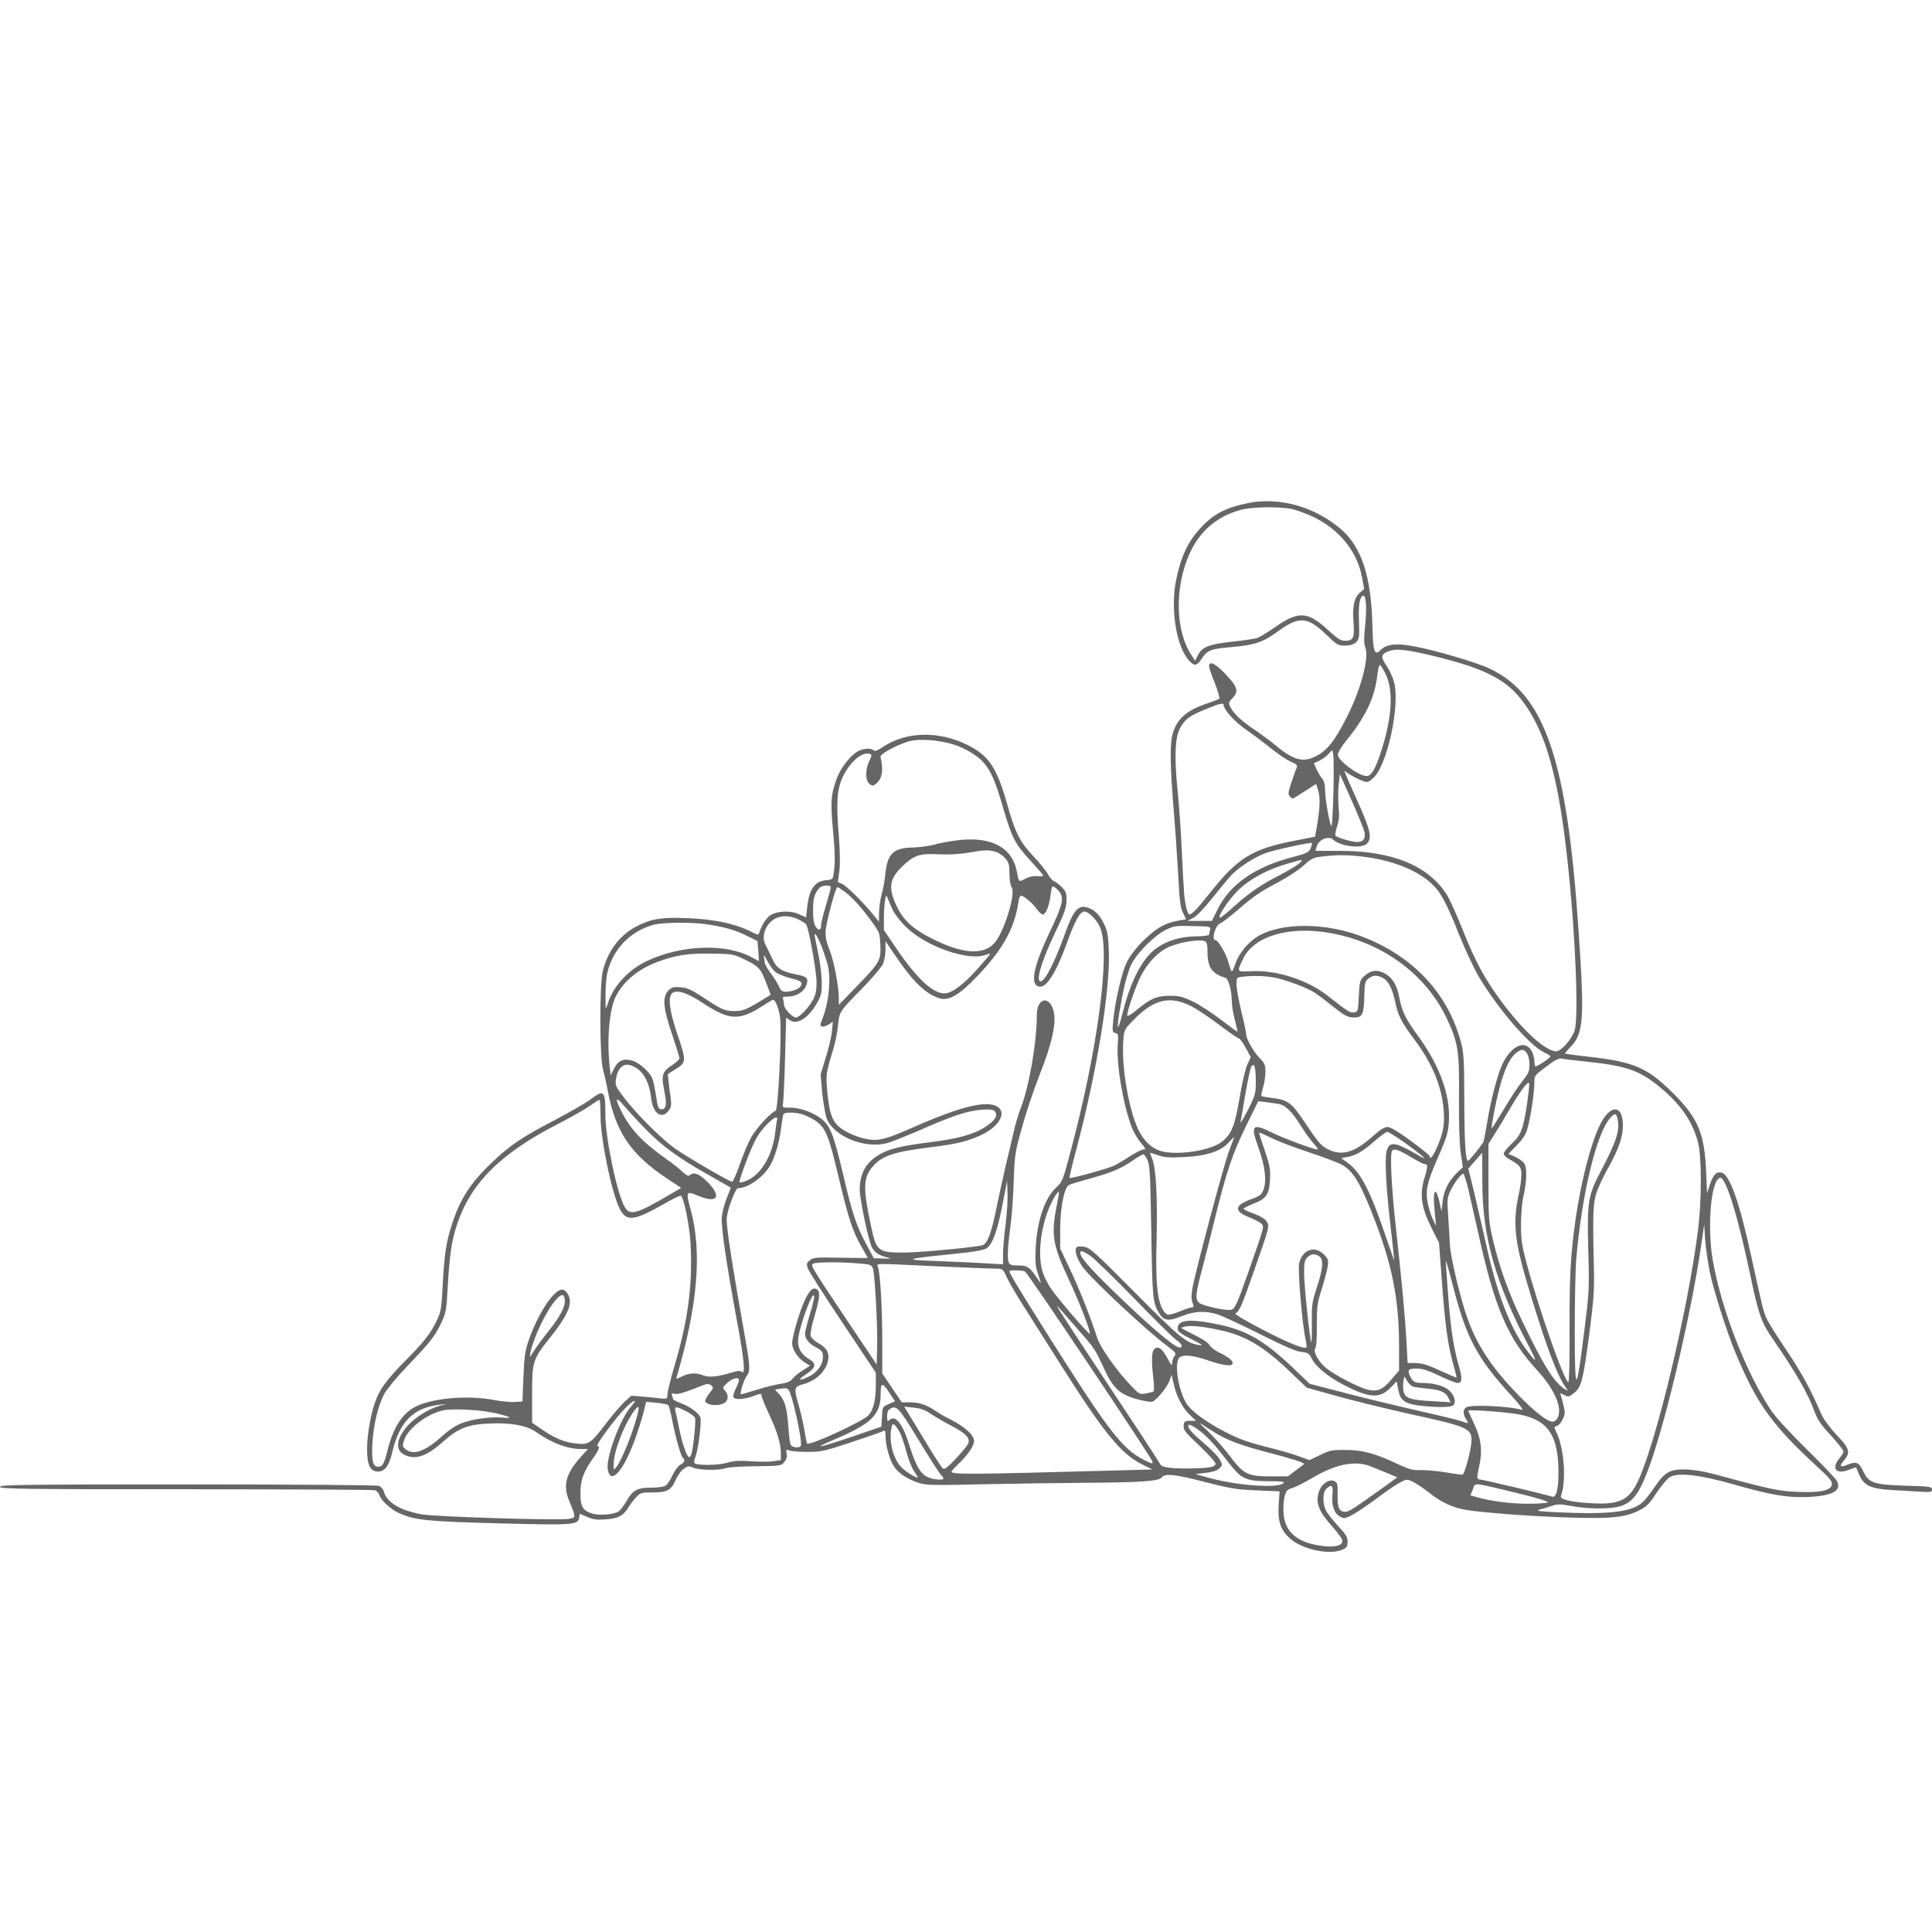
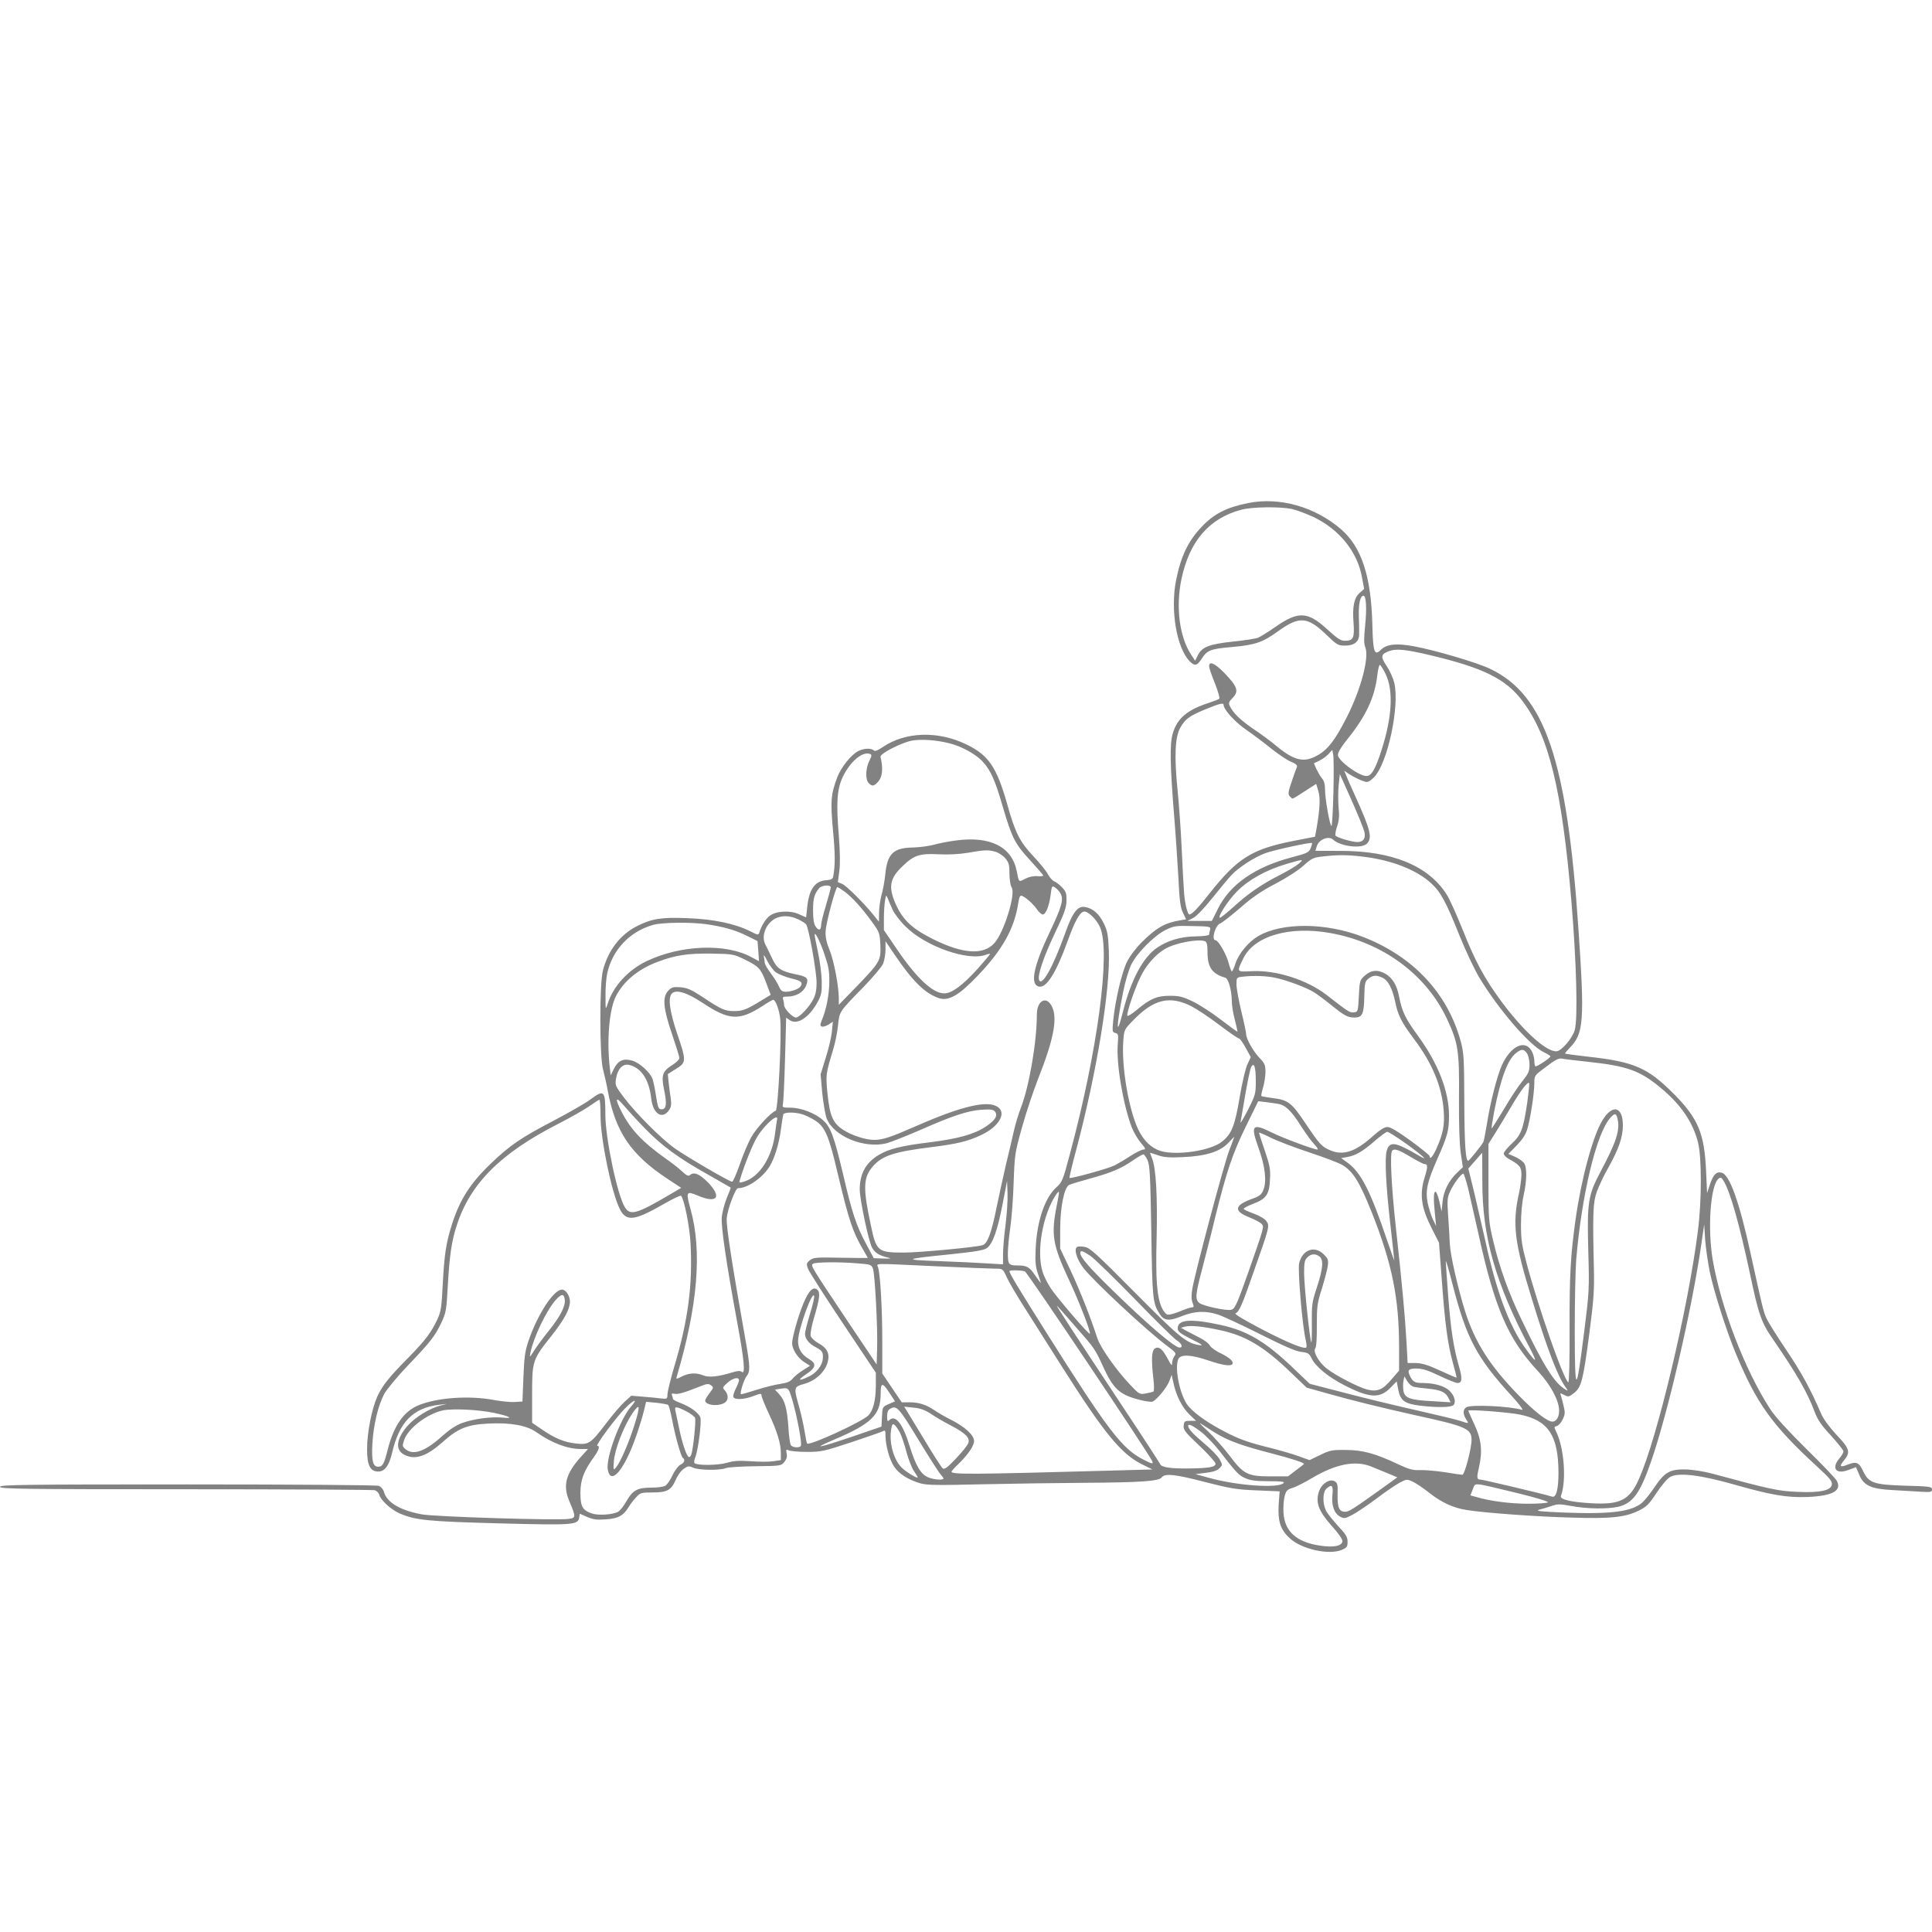
<svg xmlns="http://www.w3.org/2000/svg" version="1.0" width="1200pt" height="1200pt" viewBox="0 0 1200 1200" preserveAspectRatio="xMidYMid meet">
-   <g transform="translate(0,1200) scale(0.1,-0.1)" fill="#666" stroke="none">
+   <g transform="translate(0,1200) scale(0.1,-0.1)" fill="#828282" stroke="none">
    <path d="M7755 8876 c-136 -27 -215 -67 -292 -149 -84 -88 -129 -184 -159 -335 -35 -183 4 -415 85 -499 31 -32 47 -29 76 17 32 51 55 60 185 71 146 13 193 29 288 98 133 96 183 92 303 -24 62 -60 70 -65 112 -65 58 0 88 23 89 70 0 19 0 71 -2 116 -2 76 9 124 29 124 17 0 21 -84 10 -187 -8 -80 -8 -111 1 -133 26 -62 -27 -262 -114 -433 -72 -142 -117 -201 -180 -237 -86 -50 -147 -36 -261 59 -33 28 -96 74 -141 104 -79 54 -127 100 -146 143 -8 17 -5 26 16 47 43 43 34 71 -52 160 -57 58 -92 73 -92 39 0 -10 16 -58 36 -106 19 -49 32 -92 27 -96 -4 -4 -33 -15 -63 -25 -136 -44 -198 -96 -226 -191 -19 -66 -17 -195 9 -514 9 -107 20 -277 26 -378 7 -148 13 -190 29 -222 l19 -40 -36 -6 c-95 -16 -147 -45 -238 -135 -39 -39 -76 -88 -94 -125 -31 -63 -73 -241 -85 -366 -6 -64 -5 -70 14 -74 18 -5 19 -12 15 -64 -11 -121 31 -374 86 -521 12 -30 37 -74 57 -97 30 -36 33 -42 16 -42 -10 0 -47 -18 -81 -40 -33 -22 -78 -48 -99 -59 -38 -19 -272 -84 -279 -77 -2 2 16 80 41 172 128 481 214 1003 203 1241 -4 96 -8 120 -31 167 -29 60 -66 93 -115 102 -47 10 -79 -32 -125 -162 -74 -208 -145 -335 -162 -291 -11 29 27 141 98 291 60 125 72 160 72 203 1 44 -3 56 -28 82 -16 17 -38 33 -48 37 -10 3 -27 22 -38 42 -10 20 -51 71 -90 112 -85 90 -115 148 -164 325 -65 229 -115 304 -251 370 -177 87 -380 81 -522 -15 -32 -22 -49 -28 -56 -21 -16 16 -63 13 -96 -4 -45 -23 -108 -102 -131 -164 -39 -103 -43 -149 -26 -330 14 -148 14 -217 1 -286 -3 -15 -13 -20 -39 -22 -73 -3 -110 -54 -122 -165 l-7 -66 -45 20 c-55 25 -141 20 -181 -10 -24 -17 -53 -64 -65 -105 -5 -16 -10 -15 -57 9 -93 47 -228 75 -387 81 -162 7 -224 -3 -313 -48 -106 -53 -181 -150 -214 -276 -22 -82 -21 -535 0 -613 8 -30 22 -91 30 -135 47 -254 143 -396 368 -545 l88 -58 -73 -43 c-204 -120 -245 -131 -277 -77 -47 76 -121 429 -121 575 0 151 -7 158 -93 94 -29 -22 -130 -80 -225 -130 -202 -105 -276 -155 -391 -266 -131 -125 -195 -226 -244 -380 -37 -116 -47 -188 -57 -371 -7 -143 -11 -170 -33 -218 -38 -81 -74 -130 -178 -236 -124 -125 -163 -175 -195 -243 -35 -78 -64 -224 -64 -328 0 -100 19 -139 69 -139 41 0 67 36 86 114 44 194 131 282 295 301 l45 5 -39 -10 c-66 -17 -155 -71 -201 -122 -73 -81 -83 -153 -25 -183 67 -35 138 -12 238 77 96 86 152 109 285 116 137 7 239 -11 299 -54 96 -67 192 -104 276 -104 l44 0 -45 -50 c-92 -102 -112 -176 -72 -271 43 -103 43 -106 -2 -113 -64 -11 -830 13 -913 28 -136 25 -219 75 -236 142 -4 14 -18 30 -31 35 -14 5 -498 9 -1189 9 -1028 0 -1164 -2 -1164 -15 0 -13 135 -15 1153 -15 633 0 1162 -3 1175 -6 12 -4 25 -17 28 -29 8 -32 72 -91 124 -114 101 -44 176 -51 626 -63 465 -12 485 -10 492 39 l3 21 46 -20 c37 -16 60 -19 116 -15 77 5 109 23 142 77 11 18 32 46 47 61 24 27 32 29 97 29 94 0 119 13 147 76 12 29 35 61 51 71 25 18 32 19 58 7 37 -16 163 -18 202 -3 15 6 99 11 186 12 156 2 159 2 179 27 14 17 18 33 14 52 -5 25 -3 27 12 20 9 -5 60 -10 112 -10 90 0 105 3 275 59 99 33 188 64 198 69 15 9 17 5 17 -27 0 -60 25 -150 53 -192 30 -45 88 -82 162 -104 42 -12 105 -13 390 -6 187 4 471 8 630 9 345 2 463 10 480 33 20 27 82 21 273 -29 157 -40 193 -46 318 -51 l142 -6 -6 -83 c-6 -106 12 -158 73 -212 75 -66 240 -101 318 -69 33 14 37 20 37 51 0 29 -10 46 -59 98 -32 35 -66 77 -75 95 -22 44 -21 115 2 136 34 31 44 21 38 -36 -7 -65 10 -116 46 -136 25 -14 31 -14 72 7 25 12 92 57 149 99 56 43 124 89 149 103 46 24 47 24 85 6 20 -10 65 -40 99 -67 77 -61 150 -95 234 -108 114 -18 428 -41 650 -47 246 -8 336 2 420 44 47 23 63 39 110 111 31 46 68 90 85 98 52 28 185 12 390 -46 239 -68 334 -84 465 -79 153 7 211 39 179 100 -6 13 -91 102 -189 198 -117 116 -194 200 -225 248 -157 242 -305 627 -357 927 -33 195 -14 463 36 504 12 10 18 8 30 -11 41 -64 99 -267 166 -582 52 -248 70 -301 142 -404 147 -214 215 -332 259 -451 19 -50 41 -83 102 -148 42 -47 77 -90 77 -98 0 -7 -11 -27 -25 -43 -52 -62 -21 -102 56 -72 l47 17 21 -49 c27 -65 73 -86 203 -93 51 -3 128 -7 171 -10 70 -4 77 -3 77 14 0 17 -14 19 -164 23 -197 6 -229 17 -263 89 -26 56 -42 63 -94 43 -51 -21 -58 -13 -25 26 41 50 35 72 -47 158 -45 49 -81 97 -96 132 -65 151 -121 254 -218 398 -58 86 -114 175 -123 198 -18 40 -26 77 -95 391 -71 327 -132 497 -181 509 -33 9 -52 -10 -74 -75 l-17 -52 -6 133 c-10 239 -49 332 -206 489 -158 157 -242 194 -520 225 -80 9 -148 18 -150 20 -2 2 11 17 28 35 88 88 94 166 55 739 -71 1050 -208 1454 -549 1616 -81 39 -343 116 -474 140 -109 20 -169 13 -204 -22 -40 -40 -49 -16 -53 154 -7 301 -67 485 -195 595 -161 139 -380 201 -574 163z m267 -37 c29 -6 90 -29 136 -50 162 -78 274 -217 302 -377 l13 -70 -27 -24 c-35 -30 -47 -84 -39 -185 7 -95 -1 -113 -53 -113 -27 0 -46 13 -108 69 -123 114 -182 117 -326 16 -43 -30 -90 -59 -106 -66 -16 -6 -86 -17 -156 -24 -147 -16 -191 -33 -217 -83 l-18 -36 -26 40 c-71 109 -95 294 -59 466 49 236 172 379 372 432 66 18 238 20 312 5z m863 -909 c329 -78 469 -147 572 -285 164 -218 244 -548 303 -1240 32 -385 41 -729 21 -803 -15 -52 -84 -132 -115 -132 -65 0 -204 126 -340 309 -103 139 -164 251 -241 446 -38 94 -82 193 -100 220 -114 178 -337 270 -658 270 -86 0 -157 0 -157 1 0 1 5 14 10 31 14 40 73 63 100 38 47 -43 177 -58 210 -25 35 35 23 85 -70 290 -29 63 -56 126 -61 139 l-10 24 28 -19 c34 -22 71 -40 101 -49 17 -5 30 1 56 27 84 84 161 442 126 587 -7 29 -28 76 -47 104 -40 59 -37 75 18 94 43 15 103 9 254 -27z m-279 -116 c50 -102 41 -269 -26 -476 -37 -115 -62 -158 -92 -158 -49 0 -178 96 -178 131 0 16 21 51 56 94 118 146 173 263 189 403 4 34 11 62 15 62 5 0 21 -25 36 -56z m-1006 -192 c0 -29 70 -106 138 -153 42 -29 113 -82 156 -117 44 -35 99 -73 124 -83 35 -15 43 -23 36 -37 -4 -9 -19 -49 -32 -89 -20 -59 -23 -75 -12 -88 7 -8 15 -15 19 -15 4 0 38 21 76 46 l70 45 13 -43 c13 -44 11 -105 -9 -224 l-11 -61 -134 -26 c-259 -51 -348 -107 -522 -327 -70 -89 -108 -129 -124 -130 -11 0 -27 58 -33 127 -3 37 -10 162 -15 276 -5 114 -17 281 -26 370 -21 209 -16 329 17 387 31 55 56 73 160 116 86 35 109 40 109 26z m-1706 -238 c79 -19 169 -69 212 -117 48 -53 76 -116 124 -283 56 -190 74 -225 168 -327 45 -49 82 -92 82 -95 0 -4 -17 -6 -37 -4 -24 2 -52 -4 -75 -16 -42 -22 -39 -24 -53 48 -30 150 -164 218 -375 190 -47 -6 -110 -18 -140 -27 -30 -8 -89 -16 -130 -17 -121 -2 -158 -38 -171 -164 -4 -42 -15 -102 -24 -132 -8 -30 -15 -79 -15 -110 l-1 -55 -32 40 c-60 75 -169 183 -196 195 l-27 11 9 67 c6 45 5 117 -3 222 -17 204 -11 288 24 363 46 97 123 162 170 144 12 -5 11 -12 -5 -44 -23 -46 -25 -116 -3 -137 20 -21 30 -20 54 4 31 31 37 84 19 159 -5 20 131 89 196 101 60 10 148 4 229 -16z m2388 -307 c-3 -114 -8 -207 -12 -207 -10 0 -40 168 -40 226 0 32 -6 55 -18 68 -10 12 -25 38 -35 58 l-16 37 33 16 c19 9 44 27 57 41 l24 26 6 -30 c3 -16 4 -122 1 -235z m193 -245 c8 -40 -7 -62 -44 -62 -35 0 -128 28 -136 40 -3 5 1 31 10 57 12 36 15 65 9 120 -3 40 -3 103 1 139 l7 66 73 -163 c40 -90 76 -179 80 -197z m-334 -100 c-11 -26 -22 -32 -114 -56 -231 -60 -388 -169 -463 -322 l-37 -74 -76 0 -76 0 35 18 c21 10 68 59 120 124 47 59 101 124 120 144 46 48 139 108 207 134 53 20 284 70 292 64 2 -2 -2 -16 -8 -32z m-1959 -22 c20 -6 48 -24 62 -41 22 -26 26 -40 26 -95 0 -39 6 -74 14 -87 26 -40 -49 -281 -108 -345 -68 -76 -197 -67 -381 25 -132 66 -189 120 -234 223 -44 102 -34 156 46 231 69 67 107 79 219 73 63 -3 130 0 184 9 108 19 127 19 172 7z m2276 -30 c179 -20 336 -80 429 -164 61 -55 95 -118 179 -329 36 -89 90 -204 120 -255 119 -199 313 -424 402 -467 23 -11 42 -23 42 -26 0 -10 -87 -68 -94 -62 -3 3 -6 19 -6 35 0 16 -7 42 -15 57 -40 78 -131 36 -186 -84 -31 -70 -72 -229 -94 -369 -9 -55 -19 -105 -22 -110 -16 -27 -88 -116 -94 -116 -16 0 -23 103 -24 375 -1 266 -3 297 -23 370 -82 298 -297 526 -607 646 -229 89 -503 91 -651 4 -61 -36 -121 -109 -141 -171 -9 -30 -20 -51 -23 -47 -4 5 -13 29 -20 56 -14 52 -63 137 -80 137 -28 0 -2 95 30 105 11 4 66 47 122 95 76 67 132 105 222 152 68 36 143 84 173 112 49 44 60 50 116 56 93 11 153 11 245 0z m-393 -46 c-16 -14 -66 -43 -110 -66 -115 -58 -199 -115 -289 -197 -43 -39 -83 -71 -88 -71 -20 0 50 108 107 165 71 71 180 132 306 169 105 31 111 31 74 0z m-2905 -146 c0 -7 -14 -58 -30 -112 -17 -55 -30 -110 -30 -122 0 -33 -15 -37 -34 -9 -11 17 -16 47 -16 100 0 75 8 103 38 138 17 20 72 23 72 5z m1428 -39 c19 -37 7 -81 -69 -241 -101 -212 -123 -325 -65 -336 46 -9 105 84 177 282 45 125 75 179 101 184 24 5 79 -48 100 -96 68 -152 -14 -768 -188 -1415 -42 -158 -47 -170 -83 -202 -71 -64 -120 -209 -128 -375 -4 -87 -2 -115 14 -162 11 -32 19 -58 18 -58 -1 0 -17 22 -36 49 -34 51 -51 61 -106 61 -58 0 -63 6 -63 74 0 33 7 106 15 161 8 55 18 181 21 280 6 173 8 186 51 340 24 88 71 228 103 310 93 235 118 363 87 436 -32 78 -97 49 -97 -43 0 -169 -47 -444 -99 -578 -16 -41 -36 -109 -45 -150 -9 -41 -30 -131 -47 -200 -16 -69 -43 -192 -60 -274 -31 -155 -56 -221 -86 -230 -41 -13 -395 -46 -489 -46 -161 0 -171 8 -204 165 -51 236 -49 301 12 371 58 66 131 90 363 119 157 19 230 37 311 76 108 51 157 135 102 173 -62 44 -221 7 -498 -114 -169 -74 -216 -90 -271 -90 -52 0 -137 27 -191 62 -64 41 -84 86 -98 223 -12 118 -11 124 33 270 14 44 28 114 32 155 9 88 7 85 156 237 60 62 116 128 124 147 8 20 15 59 15 88 l0 52 61 -90 c111 -163 187 -236 272 -264 61 -19 124 18 242 142 154 162 226 292 250 451 6 37 11 47 22 43 25 -10 69 -49 93 -83 12 -18 29 -33 37 -33 19 0 41 56 49 125 7 54 8 55 28 42 12 -8 27 -25 34 -38z m-1342 13 c47 -35 109 -103 173 -192 44 -61 46 -68 49 -140 4 -96 -2 -106 -145 -255 l-113 -116 0 38 c0 76 -30 235 -57 301 -19 46 -27 82 -25 116 1 49 62 276 73 276 3 0 24 -13 45 -28z m298 -112 c11 -25 47 -72 81 -105 124 -124 390 -217 499 -175 14 5 26 7 26 5 0 -3 -36 -45 -79 -94 -91 -100 -159 -151 -206 -151 -71 0 -171 93 -294 274 l-81 119 0 71 c0 39 3 89 7 111 6 38 7 38 17 15 5 -14 19 -45 30 -70z m-589 -59 c22 -10 45 -24 52 -32 16 -20 65 -293 65 -364 0 -42 -6 -74 -20 -100 -24 -49 -87 -115 -108 -115 -22 0 -74 55 -74 78 0 11 -3 27 -6 36 -5 13 1 16 25 16 55 0 100 26 117 66 19 46 10 58 -62 72 -94 19 -120 37 -149 101 -15 31 -33 70 -42 86 -26 52 4 129 63 160 39 20 90 19 139 -4z m-570 -31 c109 -16 184 -37 255 -73 l65 -32 5 -63 c3 -34 4 -62 4 -62 -1 0 -21 11 -45 24 -159 88 -440 78 -653 -24 -114 -54 -208 -157 -241 -263 -14 -42 -14 -42 -14 45 -1 48 4 111 10 140 32 148 140 263 288 304 56 15 231 17 326 4z m3131 -35 c-3 -11 -6 -24 -6 -30 0 -6 -35 -10 -83 -11 -92 -1 -174 -25 -241 -71 -87 -60 -161 -199 -211 -396 -43 -172 -43 -97 1 121 12 63 35 139 50 170 35 72 142 180 214 216 52 25 62 27 168 24 108 -2 113 -3 108 -23z m745 -20 c326 -57 599 -258 728 -537 68 -146 76 -197 73 -488 -1 -166 3 -286 11 -342 l13 -88 -34 -32 c-54 -52 -85 -113 -92 -182 l-6 -61 -14 63 c-8 35 -19 62 -25 60 -11 -3 -12 -43 -2 -143 l7 -70 -21 43 c-11 24 -25 70 -32 103 -14 76 -2 129 62 274 62 140 71 173 71 266 0 151 -68 325 -194 497 -77 106 -98 149 -116 242 -13 69 -40 114 -82 140 -48 29 -91 26 -130 -9 -32 -28 -33 -32 -38 -128 -5 -96 -6 -98 -30 -101 -26 -3 -34 2 -170 108 -122 94 -312 155 -462 148 -100 -5 -98 -8 -55 80 67 138 285 202 538 157z m-3140 -133 c24 -69 31 -104 30 -168 0 -78 -18 -174 -47 -242 -11 -28 -11 -34 1 -38 7 -3 26 3 41 12 l27 18 -6 -63 c-4 -35 -21 -108 -39 -163 l-31 -101 10 -116 c7 -64 19 -136 28 -159 44 -110 233 -188 372 -153 26 7 118 43 203 80 206 91 301 122 385 128 56 4 73 2 84 -10 21 -26 3 -56 -60 -97 -71 -46 -169 -73 -344 -95 -179 -22 -254 -41 -316 -78 -81 -48 -119 -117 -119 -215 0 -61 56 -328 77 -362 18 -32 44 -48 94 -60 29 -7 25 -8 -25 -7 l-59 2 -48 90 c-60 112 -86 188 -142 430 -57 239 -77 294 -126 338 -48 43 -136 77 -202 77 -48 0 -51 1 -46 23 3 12 9 138 13 279 l7 257 23 -16 c47 -30 117 15 170 109 26 47 29 62 28 133 -1 44 -11 124 -23 179 -12 54 -21 103 -21 109 0 26 34 -40 61 -121z m2363 82 c12 -5 16 -21 16 -66 0 -96 27 -136 111 -161 19 -6 39 -77 40 -144 0 -26 8 -79 19 -118 10 -38 17 -71 16 -73 -2 -1 -47 32 -102 74 -54 42 -133 93 -174 113 -65 31 -85 36 -145 36 -81 -1 -120 -17 -206 -89 -30 -25 -56 -41 -57 -35 -6 15 45 165 80 238 36 75 94 142 154 177 63 37 205 64 248 48z m-2864 -111 c92 -44 105 -58 138 -145 l29 -77 -56 -34 c-94 -58 -118 -67 -171 -67 -58 0 -80 10 -197 88 -69 45 -93 56 -136 60 -46 3 -55 1 -77 -22 -37 -41 -31 -107 24 -269 25 -74 46 -141 46 -149 0 -8 -20 -28 -44 -43 -62 -39 -70 -63 -51 -155 18 -86 14 -120 -15 -120 -21 0 -24 8 -39 105 -5 33 -14 72 -19 86 -16 40 -80 98 -124 111 -55 16 -88 2 -114 -49 l-21 -42 -7 61 c-17 169 -1 351 40 431 48 93 137 167 259 213 113 42 187 53 335 51 129 -2 138 -4 200 -34z m200 -83 c16 -11 58 -28 94 -37 64 -15 74 -25 58 -50 -10 -16 -57 -33 -91 -33 -23 0 -31 7 -42 31 -7 18 -30 55 -51 83 -21 28 -38 57 -38 66 0 8 -3 26 -6 40 -3 14 7 1 21 -27 15 -29 39 -62 55 -73z m3110 -35 c75 -18 179 -57 230 -87 19 -12 67 -47 105 -78 87 -70 105 -80 149 -80 48 0 58 23 60 133 2 80 4 91 25 108 27 22 50 24 86 7 36 -16 62 -64 80 -147 18 -89 39 -129 121 -239 111 -148 170 -292 181 -439 7 -90 -4 -145 -44 -235 -23 -52 -43 -74 -43 -49 0 5 -53 48 -117 95 -80 58 -126 86 -145 86 -19 0 -46 -17 -90 -56 -109 -98 -184 -123 -265 -89 -54 23 -67 37 -154 167 -88 131 -108 146 -207 158 -35 5 -65 10 -67 12 -3 2 2 26 10 53 8 26 15 70 15 97 0 43 -5 54 -36 86 -39 40 -84 120 -84 149 0 10 -13 74 -30 141 -16 68 -30 143 -30 167 0 42 1 44 33 48 73 9 156 6 217 -8z m-3566 -154 c166 -110 228 -113 376 -17 30 20 58 36 62 36 15 0 38 -61 44 -117 10 -99 -13 -567 -28 -572 -30 -10 -122 -110 -153 -166 -18 -33 -50 -108 -70 -167 -21 -60 -42 -108 -48 -108 -16 0 -282 155 -357 208 -81 58 -237 213 -313 313 -55 73 -57 78 -51 119 10 60 41 94 80 86 77 -17 126 -92 139 -210 11 -96 70 -133 112 -69 12 17 14 36 9 71 -4 26 -10 70 -13 99 l-5 52 51 32 c65 40 65 49 6 222 -46 137 -57 220 -32 246 26 27 93 7 191 -58z m3036 -21 c33 -17 110 -68 172 -115 62 -47 117 -85 123 -85 6 0 25 -26 42 -58 l32 -58 -20 -42 c-12 -24 -33 -112 -49 -206 -30 -180 -50 -229 -110 -277 -69 -56 -281 -88 -381 -58 -58 18 -105 63 -139 133 -60 127 -105 393 -93 550 5 70 6 72 62 129 126 131 227 155 361 87z m2084 -292 c9 -13 16 -43 16 -70 0 -42 -6 -55 -44 -103 -25 -30 -77 -109 -116 -176 -40 -66 -73 -119 -75 -117 -2 2 5 48 15 101 41 209 84 325 136 366 34 27 49 26 68 -1z m379 -53 c243 -26 322 -54 451 -161 126 -104 201 -214 233 -341 23 -93 23 -361 -1 -548 -60 -478 -253 -1292 -368 -1545 -57 -128 -117 -157 -293 -147 -128 7 -198 24 -190 45 36 95 20 304 -31 403 -12 24 -12 27 6 32 11 3 27 21 36 41 15 30 16 43 6 83 -6 27 -14 56 -17 65 -7 16 -5 17 20 4 26 -14 30 -13 62 12 46 37 56 78 95 372 27 207 31 269 28 400 -8 340 -6 410 18 478 13 35 45 104 73 152 63 113 89 188 89 260 0 119 -65 134 -128 30 -60 -101 -130 -361 -166 -615 -31 -221 -38 -347 -37 -678 1 -197 -3 -336 -8 -333 -30 19 -185 462 -258 736 -31 116 -36 150 -36 245 0 65 7 140 17 183 20 90 21 171 2 198 -8 11 -33 29 -56 39 l-41 18 51 52 c35 36 56 67 66 101 19 62 44 224 44 286 0 48 0 48 73 102 54 42 78 54 97 51 14 -3 87 -12 163 -20z m-2063 -121 c0 -77 -2 -85 -50 -180 -28 -54 -48 -88 -45 -74 3 14 16 92 30 173 14 81 30 157 36 169 18 34 29 2 29 -88z m1686 -133 c-25 -166 -38 -200 -96 -254 -27 -25 -50 -53 -50 -62 0 -9 14 -24 31 -33 69 -38 79 -50 79 -100 -1 -26 -7 -76 -15 -112 -43 -192 -29 -307 80 -659 95 -310 159 -476 206 -543 20 -27 20 -29 3 -19 -69 40 -135 145 -272 431 -82 170 -139 329 -178 495 -27 114 -29 132 -29 360 l0 240 41 65 c23 36 66 108 97 161 62 106 109 168 115 150 2 -6 -4 -60 -12 -120z m-5482 -158 c105 -109 210 -186 396 -290 74 -42 136 -78 138 -79 2 -1 -9 -30 -24 -65 -14 -35 -28 -89 -31 -119 -5 -59 28 -286 97 -659 42 -226 51 -322 27 -302 -10 8 -25 7 -58 -3 -87 -27 -146 -33 -180 -19 -44 18 -88 16 -133 -6 -34 -18 -38 -18 -33 -3 131 443 159 780 86 1042 -30 109 -27 114 45 84 120 -51 152 -11 64 81 -54 55 -90 69 -114 45 -7 -7 -22 0 -46 23 -20 19 -67 56 -105 82 -145 104 -216 179 -274 293 -41 81 -35 95 14 37 23 -27 82 -92 131 -142z m-274 77 c0 -146 69 -480 120 -580 40 -79 90 -73 270 30 57 33 107 57 110 53 20 -22 53 -189 59 -295 14 -257 -15 -478 -100 -763 -23 -77 -42 -155 -43 -173 -1 -32 -2 -32 -41 -28 -22 3 -72 8 -112 11 l-72 6 -42 -38 c-23 -21 -75 -82 -116 -136 -94 -123 -106 -132 -184 -123 -72 7 -133 32 -214 88 l-60 41 0 176 c0 208 2 216 122 366 80 102 112 163 113 210 0 37 -25 75 -49 75 -52 0 -150 -150 -208 -317 -22 -66 -27 -101 -32 -228 l-6 -150 -47 -3 c-26 -2 -83 4 -128 12 -156 30 -360 15 -474 -34 -90 -38 -151 -128 -188 -274 -22 -89 -32 -106 -59 -106 -33 0 -42 37 -36 144 7 119 36 237 74 309 16 28 80 106 143 172 143 149 172 186 211 269 29 61 32 78 40 224 11 194 24 284 56 381 84 260 272 448 631 631 78 40 166 90 195 111 29 20 55 38 60 38 4 1 7 -44 7 -99z m4207 74 c46 -7 84 -43 143 -137 29 -45 66 -97 83 -114 17 -18 26 -33 20 -33 -23 0 -219 73 -284 106 -121 60 -133 46 -83 -93 42 -116 53 -211 31 -264 -12 -30 -24 -39 -75 -57 -105 -39 -110 -74 -15 -112 35 -14 70 -32 78 -41 18 -18 19 -14 -79 -294 -72 -204 -85 -233 -107 -240 -27 -9 -181 24 -201 43 -25 22 -23 52 17 203 19 74 56 216 80 317 74 299 110 405 193 575 l77 157 45 -5 c25 -3 59 -8 77 -11z m-2957 -64 c20 -5 56 -23 82 -39 63 -40 86 -94 142 -333 69 -289 92 -359 156 -468 16 -28 30 -52 30 -53 0 -1 -76 -1 -168 1 -153 3 -170 2 -192 -16 -21 -17 -22 -22 -12 -51 6 -18 104 -171 217 -340 l205 -307 0 -84 c-1 -88 -16 -148 -45 -180 -34 -38 -367 -192 -382 -176 -2 2 -9 35 -15 73 -6 37 -21 106 -34 153 -35 124 -35 126 33 145 69 20 125 72 143 131 16 55 -1 91 -58 122 -23 13 -44 33 -47 45 -3 12 6 63 21 112 35 117 40 158 21 174 -27 22 -53 -4 -87 -85 -32 -77 -70 -211 -70 -247 0 -36 33 -89 72 -115 l39 -25 -44 -28 c-24 -15 -53 -38 -64 -52 -14 -18 -33 -26 -73 -32 -30 -4 -96 -20 -146 -36 -50 -16 -96 -29 -101 -29 -11 0 17 90 34 112 23 28 22 60 -2 199 -89 501 -126 738 -121 784 5 56 54 185 70 185 60 0 152 64 196 135 31 51 58 138 70 228 6 45 13 88 15 95 5 14 66 16 115 2z m5066 -26 c18 -71 -5 -144 -105 -332 -77 -145 -84 -189 -76 -487 7 -243 6 -257 -25 -504 -50 -398 -58 -399 -59 -6 0 182 4 384 9 450 34 405 126 788 213 883 26 29 35 28 43 -4z m-5220 -11 c-2 -10 -7 -44 -11 -76 -17 -153 -98 -279 -196 -307 -28 -8 -30 -7 -23 13 29 96 79 219 106 264 49 81 139 157 124 106z m3304 -200 c91 -30 183 -65 206 -78 67 -39 108 -105 183 -292 128 -322 171 -535 171 -845 l0 -141 -45 -52 c-57 -68 -89 -81 -152 -66 -57 15 -199 88 -254 132 -48 38 -85 104 -70 123 7 8 11 65 10 142 0 118 2 138 31 229 17 55 34 119 37 142 5 37 2 45 -25 72 -57 57 -133 29 -153 -56 -9 -43 19 -382 41 -476 5 -23 7 -44 4 -46 -13 -13 -115 29 -277 113 -112 59 -173 95 -163 99 23 9 40 49 112 255 100 284 100 286 81 316 -10 15 -40 33 -77 47 -33 12 -63 25 -65 30 -3 4 23 18 56 31 84 31 103 59 107 152 4 64 -1 87 -32 179 -20 58 -36 108 -36 111 0 4 32 -10 72 -30 40 -20 147 -61 238 -91z m600 56 c106 -76 154 -120 80 -75 -25 15 -68 39 -97 52 -60 29 -88 22 -100 -24 -13 -46 -5 -216 22 -450 14 -123 25 -226 25 -230 0 -4 -20 52 -44 123 -104 309 -163 423 -247 484 l-39 28 35 6 c54 9 99 35 171 98 37 32 73 59 81 59 7 0 58 -32 113 -71z m-1097 -50 c-33 -89 -206 -737 -227 -852 -7 -42 -7 -66 1 -88 9 -24 9 -29 -3 -29 -8 0 -42 -11 -75 -25 -33 -14 -68 -23 -78 -20 -10 3 -25 21 -34 41 -31 65 -40 176 -33 434 6 261 -4 436 -28 494 -8 20 -14 36 -12 36 1 0 24 -7 50 -16 37 -13 72 -15 154 -11 141 6 230 34 280 87 20 21 37 39 38 39 1 1 -14 -40 -33 -90z m1127 -34 c41 -24 80 -45 87 -45 22 0 22 -16 3 -79 -35 -110 -23 -192 45 -325 l43 -85 17 -228 c20 -278 37 -400 69 -518 14 -49 24 -90 23 -92 -2 -1 -47 19 -102 44 -75 35 -113 46 -151 47 l-51 0 -7 131 c-9 159 -27 355 -66 711 -28 256 -38 462 -23 477 14 15 42 5 113 -38z m447 -152 c-1 -344 82 -635 295 -1036 51 -97 41 -97 -28 -1 -102 143 -180 353 -249 670 -21 93 -53 231 -71 308 l-34 138 43 49 c23 26 42 48 43 49 0 0 1 -80 1 -177z m-2079 130 c14 -33 17 -96 23 -443 6 -413 9 -443 49 -507 28 -47 59 -51 140 -18 79 32 148 35 225 10 28 -9 145 -63 260 -121 148 -74 224 -108 258 -111 42 -5 49 -10 63 -39 24 -51 103 -116 202 -167 157 -81 222 -85 288 -17 l39 40 10 -52 c13 -68 40 -87 136 -99 115 -13 195 -11 208 5 16 20 4 59 -27 89 -30 28 -92 46 -162 47 -51 0 -62 6 -79 37 -22 42 -15 53 37 53 35 0 71 -11 142 -45 52 -25 103 -45 113 -45 29 0 31 27 9 103 -34 117 -51 230 -67 437 -8 107 -15 204 -15 215 1 11 20 -56 44 -150 84 -326 149 -450 366 -686 46 -50 75 -89 64 -86 -75 23 -311 34 -345 17 -23 -13 -24 -42 -3 -75 19 -29 20 -29 -37 -10 -24 8 -145 37 -269 65 -124 28 -324 76 -445 108 l-220 57 -106 101 c-170 162 -282 228 -445 264 -188 41 -269 35 -269 -20 0 -21 13 -31 85 -68 65 -32 77 -41 50 -37 -82 13 -120 44 -400 326 -237 239 -280 279 -312 284 -20 4 -42 4 -48 0 -21 -13 -3 -75 38 -129 60 -79 393 -390 519 -484 57 -43 61 -47 47 -66 -8 -11 -14 -31 -14 -44 0 -19 -6 -12 -27 28 -33 62 -55 80 -80 64 -20 -13 -23 -67 -9 -190 5 -41 5 -74 0 -77 -5 -3 -26 -8 -47 -12 -37 -7 -41 -5 -90 46 -89 92 -193 239 -212 299 -40 125 -108 297 -167 422 l-63 133 0 120 c0 136 25 259 55 275 10 5 69 23 131 40 131 36 194 62 268 114 29 20 57 36 63 36 5 0 17 -17 26 -37z m1991 -175 c12 -51 40 -174 62 -273 102 -468 185 -662 372 -862 78 -85 129 -178 131 -243 1 -40 -17 -70 -42 -70 -31 0 -112 63 -209 163 -178 182 -272 330 -333 522 -44 141 -92 349 -95 420 -1 33 -6 110 -10 170 -7 99 -6 116 12 155 20 45 68 110 82 110 4 0 17 -42 30 -92z m-2873 -223 c-9 -67 -16 -149 -16 -184 l0 -64 -102 6 c-57 4 -191 10 -298 14 -227 8 -218 13 70 42 160 17 210 25 230 39 36 27 65 107 97 272 l28 145 3 -75 c2 -41 -4 -129 -12 -195z m320 129 c-39 -190 -30 -252 72 -470 67 -143 139 -330 131 -338 -6 -7 -200 219 -241 280 -21 31 -45 79 -53 107 -38 127 1 350 83 475 8 12 16 21 19 19 2 -2 -3 -35 -11 -73z m4053 -421 c25 -121 105 -372 162 -509 130 -312 226 -446 502 -700 81 -74 98 -94 95 -115 -5 -37 -75 -52 -218 -45 -115 5 -163 15 -525 113 -52 14 -122 25 -165 26 -97 2 -130 -16 -192 -108 -26 -39 -60 -82 -77 -97 -64 -57 -194 -74 -480 -63 -150 6 -188 10 -161 18 19 5 54 15 77 23 37 13 51 13 123 0 94 -18 224 -20 290 -5 91 21 137 84 204 278 105 301 255 949 313 1351 l18 125 6 -95 c4 -52 17 -141 28 -197z m-3847 97 c24 -16 146 -135 271 -263 124 -128 241 -244 261 -258 37 -24 47 -49 22 -49 -30 0 -202 147 -415 355 -144 140 -201 206 -201 232 0 19 12 16 62 -17z m1423 -4 c27 -20 23 -75 -16 -193 -30 -91 -32 -107 -31 -222 1 -68 -1 -121 -3 -119 -9 9 -45 353 -45 430 0 65 3 81 20 98 23 23 49 25 75 6z m-2867 -43 c78 -6 84 -8 94 -32 12 -33 30 -363 26 -496 l-3 -100 -181 270 c-233 349 -230 345 -213 356 16 10 159 12 277 2z m487 -18 c176 -8 341 -15 367 -15 46 0 47 0 71 -53 13 -29 66 -120 119 -202 52 -83 155 -244 228 -360 255 -402 364 -536 491 -599 l67 -33 -252 -7 c-869 -24 -996 -25 -996 -7 0 4 19 25 41 46 61 59 99 114 99 145 0 36 -57 88 -142 131 -35 17 -81 44 -103 59 -53 36 -98 50 -156 50 l-48 0 -61 90 -60 89 0 203 c0 196 -12 409 -26 456 -8 27 -48 26 361 7z m551 -32 c15 -5 776 -1141 791 -1179 7 -19 0 -18 -55 10 -133 68 -219 180 -604 791 -181 288 -228 365 -228 380 0 7 75 6 96 -2z m-2858 -176 c5 -39 -28 -103 -95 -187 -33 -41 -75 -97 -93 -125 -31 -49 -32 -50 -25 -15 20 95 98 259 157 326 35 39 52 40 56 1z m1522 -91 c-16 -54 -30 -108 -30 -120 0 -32 26 -64 71 -86 37 -20 44 -31 39 -75 -4 -37 -41 -84 -84 -104 -65 -32 -77 -25 -21 12 63 41 69 67 21 95 -48 28 -71 67 -69 116 3 76 91 317 100 276 2 -9 -10 -60 -27 -114z m1650 -76 c123 -140 119 -134 178 -262 56 -120 96 -158 199 -187 44 -13 89 -20 100 -17 26 8 94 91 108 133 l12 34 12 -53 c17 -79 54 -150 99 -194 l41 -39 -37 0 c-34 0 -37 -3 -40 -29 -3 -26 8 -41 97 -125 56 -53 101 -103 101 -112 0 -21 -37 -28 -165 -30 -115 -1 -171 7 -179 27 -3 7 -107 168 -232 356 -305 461 -414 628 -410 628 2 0 54 -58 116 -130z m894 -21 c162 -34 276 -102 445 -265 l97 -93 125 -35 c174 -49 335 -88 549 -136 317 -69 350 -84 350 -153 0 -54 -43 -217 -57 -217 -7 0 -57 7 -110 16 -53 8 -121 14 -152 13 -46 -2 -69 5 -132 34 -143 68 -224 91 -329 91 -88 1 -100 -2 -160 -31 l-66 -32 -67 24 c-37 14 -131 41 -209 60 -110 28 -165 48 -248 91 -120 62 -211 129 -241 177 -47 77 -74 230 -49 278 16 28 80 25 185 -11 86 -29 135 -37 148 -24 14 14 -14 41 -70 68 -33 15 -63 38 -69 49 -5 12 -34 34 -64 49 -30 15 -68 35 -85 44 l-30 17 25 7 c34 9 108 2 214 -21z m1208 -353 c13 -3 51 -8 86 -11 79 -8 110 -21 128 -57 l14 -28 -112 7 c-141 7 -173 19 -181 65 -3 18 -3 46 0 61 l6 28 18 -30 c10 -17 29 -33 41 -35z m-4192 41 c0 -7 -9 -31 -20 -52 -11 -22 -18 -45 -15 -52 7 -19 68 -16 125 6 44 17 50 17 50 3 0 -9 21 -60 46 -114 52 -111 74 -184 74 -245 l0 -42 -47 -7 c-25 -4 -88 -4 -140 0 -72 5 -106 3 -149 -10 -55 -16 -184 -17 -200 -2 -4 4 -2 20 4 35 19 46 41 224 32 249 -11 29 -63 67 -122 89 -27 10 -48 21 -48 26 0 4 -3 14 -6 22 -4 12 0 14 15 10 20 -5 60 6 157 45 44 18 55 19 70 8 17 -13 17 -15 -9 -49 -15 -20 -27 -40 -27 -46 0 -31 92 -39 126 -10 19 16 18 48 -3 72 -17 18 -16 20 15 48 33 30 72 39 72 16z m930 -148 c-39 -17 -39 -18 -42 -79 l-3 -61 -172 -59 c-222 -75 -268 -84 -123 -22 232 98 290 154 290 284 0 71 10 74 51 12 l38 -58 -39 -17z m-601 33 c31 -104 64 -278 55 -293 -8 -13 -50 -11 -61 4 -6 6 -13 56 -16 110 -8 118 -22 169 -57 207 l-27 29 26 4 c59 9 58 10 80 -61z m-1000 -49 c-68 -78 -157 -319 -144 -391 19 -103 104 -1 178 213 19 55 40 124 47 154 l13 54 65 -6 c36 -4 69 -10 73 -14 4 -5 15 -46 24 -93 20 -105 55 -229 67 -236 16 -10 8 -31 -15 -41 -14 -7 -35 -35 -50 -66 -14 -31 -35 -61 -46 -66 -11 -6 -49 -11 -86 -11 -86 0 -115 -16 -154 -84 -17 -30 -40 -60 -52 -66 -32 -18 -122 -24 -161 -11 -60 20 -73 43 -73 130 1 81 20 133 86 224 29 41 37 67 19 67 -14 0 116 176 172 232 55 57 85 65 37 11z m20 -119 c-34 -107 -86 -227 -113 -259 -17 -19 -17 -17 -13 41 6 73 60 213 114 294 49 72 52 50 12 -76z m322 91 c27 -14 53 -33 56 -42 7 -17 -12 -198 -23 -226 -3 -10 -9 -17 -14 -17 -13 0 -40 75 -60 170 -11 52 -22 105 -25 118 -7 28 4 28 66 -3z m1442 -175 c65 -107 127 -204 138 -216 10 -11 19 -23 19 -27 0 -12 -59 -8 -95 7 -46 19 -77 72 -114 191 -44 144 -90 202 -129 163 -9 -9 -12 -4 -12 25 0 24 6 40 18 46 40 25 54 10 175 -189z m81 157 c28 -19 83 -51 122 -71 92 -48 121 -78 108 -110 -5 -14 -40 -57 -77 -96 -54 -57 -71 -69 -82 -60 -7 6 -58 84 -111 173 -54 89 -105 173 -113 186 l-15 24 58 -6 c44 -4 72 -15 110 -40z m-2719 8 c100 -21 132 -38 55 -30 -69 7 -182 -8 -254 -35 -36 -14 -79 -43 -122 -82 -102 -92 -176 -119 -224 -80 -21 17 -22 21 -10 57 24 73 143 164 242 185 58 12 216 5 313 -15z m6375 -11 c177 -36 239 -130 240 -360 0 -105 -14 -157 -39 -150 -42 14 -431 106 -445 106 -24 0 -25 12 -9 80 22 98 14 171 -30 264 -20 43 -37 81 -37 84 0 9 244 -9 320 -24z m-1867 -128 c69 -39 154 -69 316 -111 136 -35 218 -62 210 -69 -2 -2 -25 -20 -52 -40 l-47 -36 -107 0 c-144 0 -168 12 -257 130 -37 49 -98 117 -134 151 -59 55 -62 59 -22 33 25 -17 66 -43 93 -58z m-1983 15 c10 -20 28 -73 40 -119 12 -45 33 -99 46 -118 13 -19 24 -37 24 -40 0 -11 -77 36 -102 63 -49 51 -76 154 -63 234 6 34 9 38 22 28 8 -7 23 -29 33 -48z m1867 8 c29 -22 81 -75 114 -117 110 -142 122 -154 163 -173 31 -14 65 -19 145 -19 84 0 103 -3 93 -12 -34 -34 -294 -15 -467 34 l-80 22 64 8 c45 5 71 14 85 28 20 20 20 21 2 55 -10 19 -54 64 -98 101 -70 59 -98 90 -98 108 0 15 28 2 77 -35z m1060 -218 c27 -11 74 -30 105 -43 l57 -24 -90 -65 c-183 -131 -211 -149 -233 -149 -38 0 -49 24 -48 105 2 65 -1 76 -19 85 -31 17 -81 -16 -97 -65 -22 -67 -2 -121 79 -212 45 -50 69 -85 67 -97 -4 -29 -57 -39 -140 -26 -146 22 -219 88 -226 204 -2 34 1 80 7 102 9 35 16 42 48 52 21 6 76 34 123 62 147 87 268 111 367 71z m916 -167 c103 -25 185 -50 181 -55 -3 -5 -58 -9 -123 -9 -110 0 -235 16 -322 42 l-36 10 15 38 c19 43 -14 46 285 -26z" />
  </g>
</svg>
